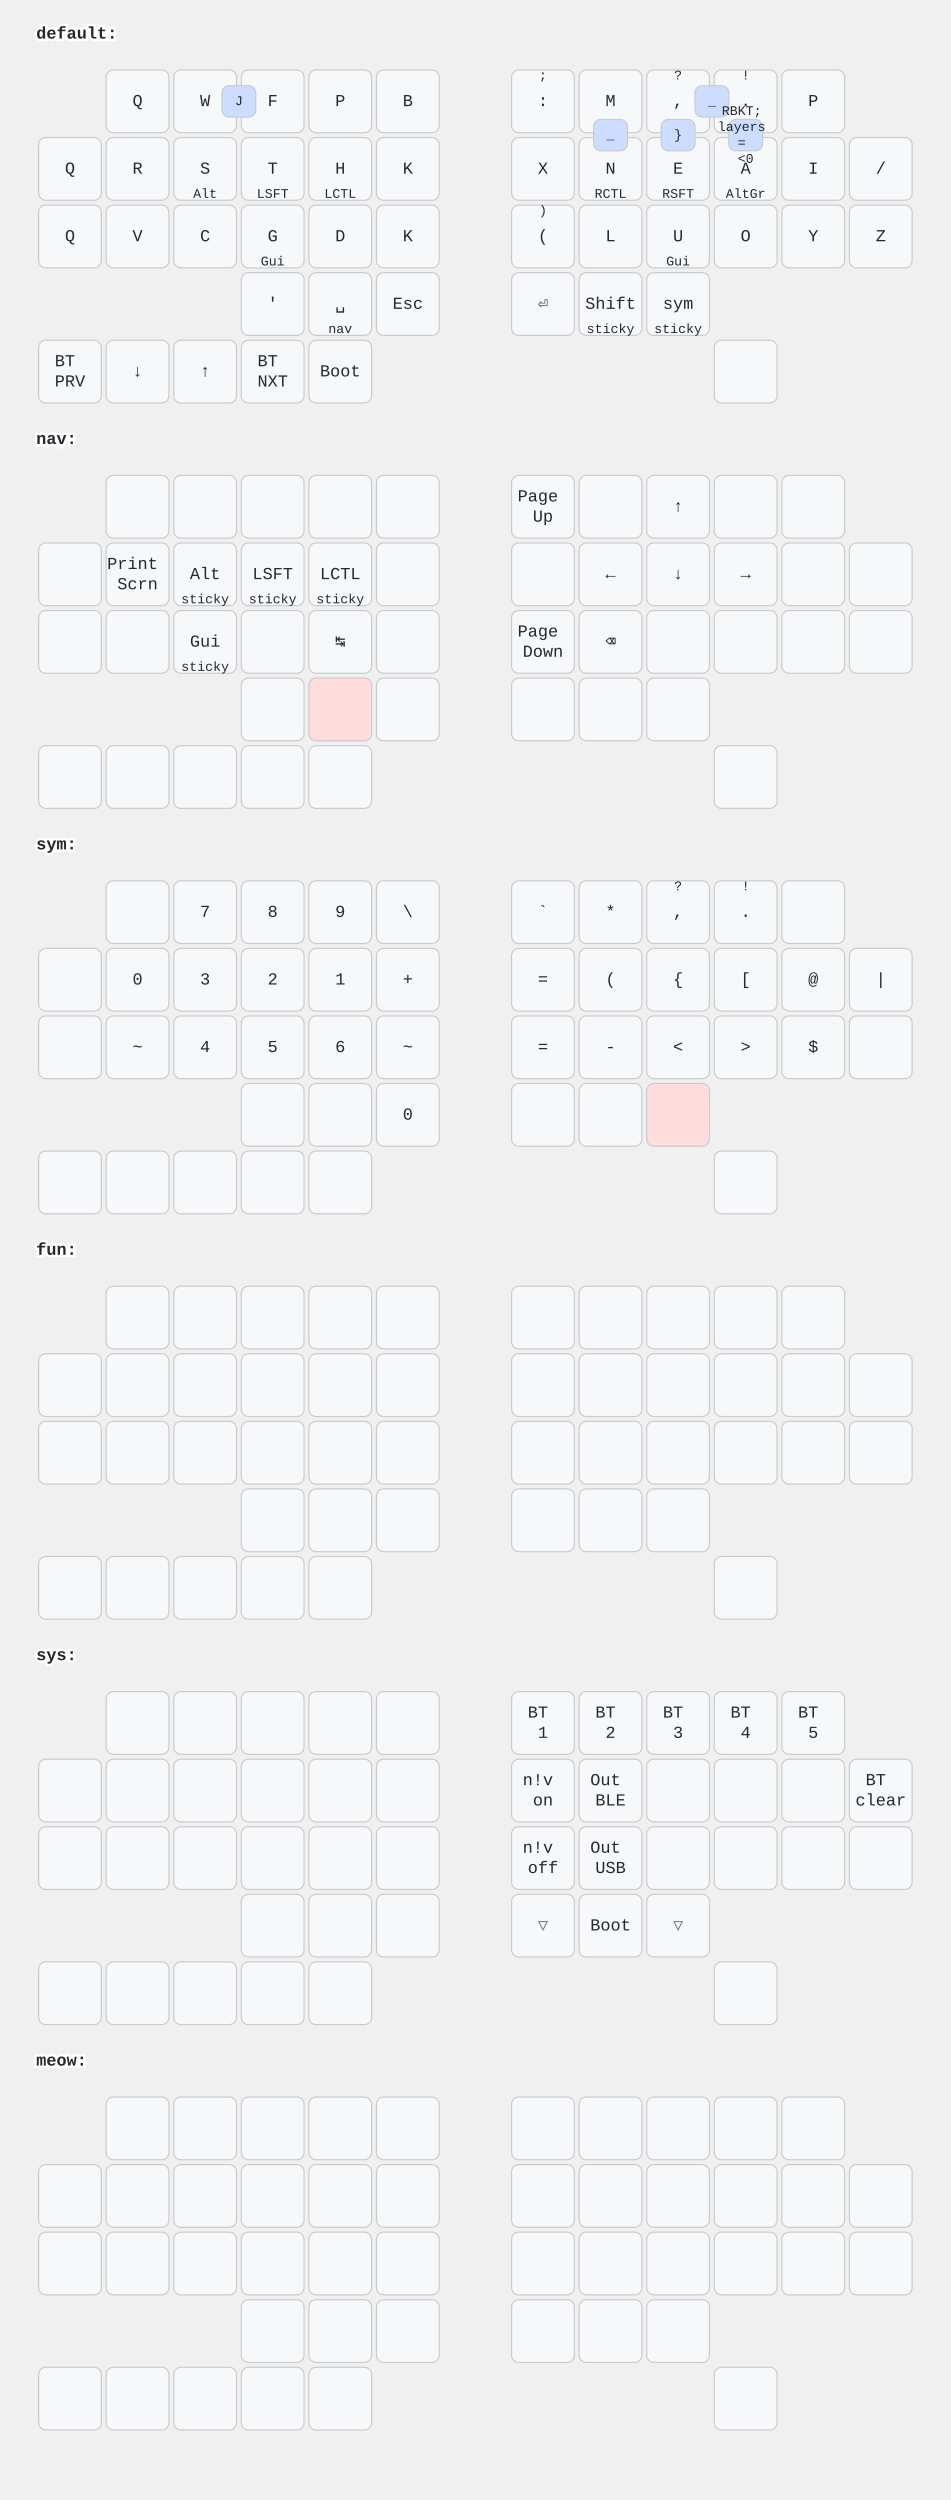
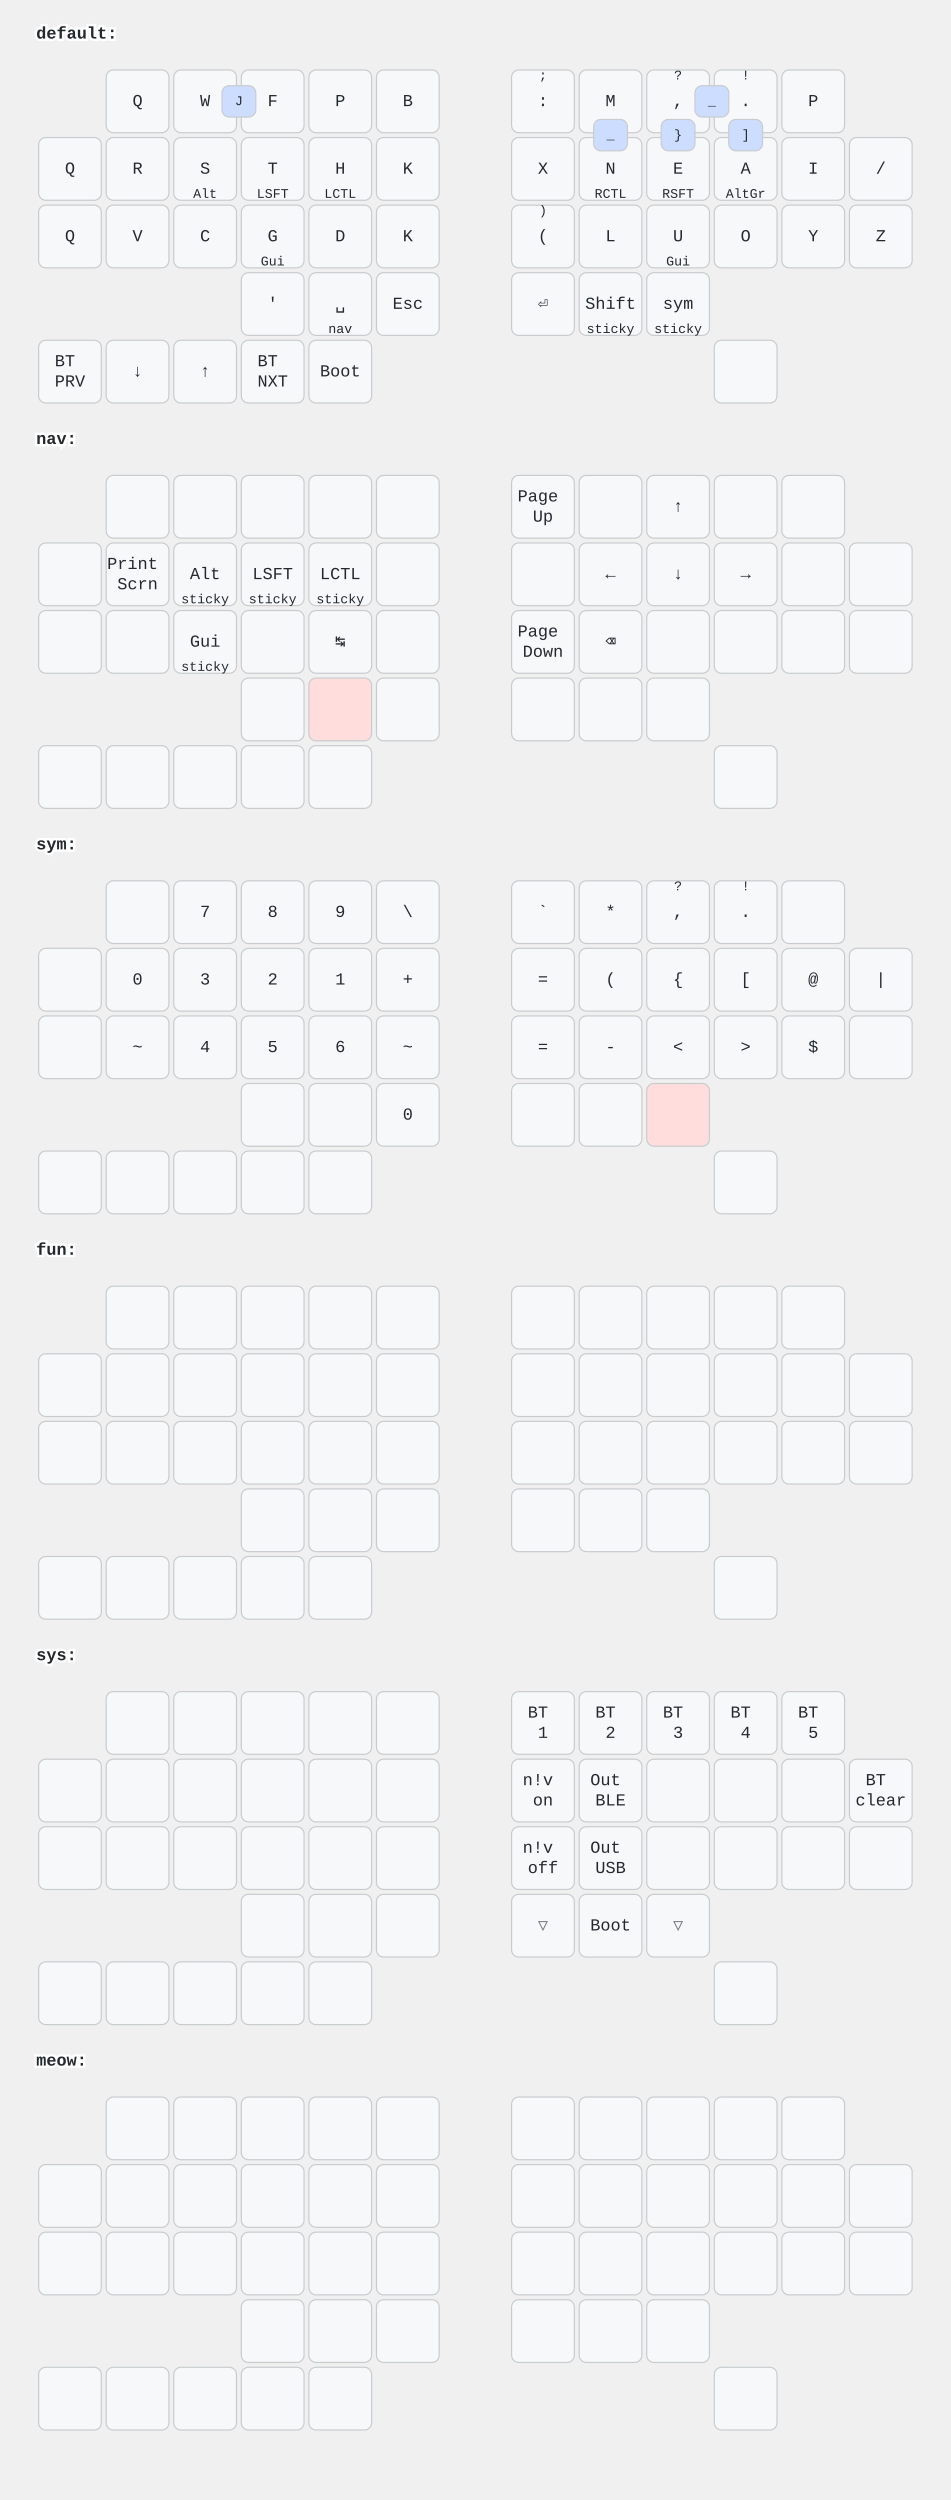
<svg xmlns="http://www.w3.org/2000/svg" width="788" height="2072" viewBox="0 0 788 2072" class="keymap">
  <style>/* inherit to force styles through use tags */
svg path {
    fill: inherit;
}

/* font and background color specifications */
svg.keymap {
    font-family: SFMono-Regular,Consolas,Liberation Mono,Menlo,monospace;
    font-size: 14px;
    font-kerning: normal;
    text-rendering: optimizeLegibility;
    fill: #24292e;
}

/* default key styling */
rect.key {
    fill: #f6f8fa;
}

rect.key, rect.combo {
    stroke: #c9cccf;
    stroke-width: 1;
}

/* default key side styling, only used is draw_key_sides is set */
rect.side {
    filter: brightness(90%);
}

/* color accent for combo boxes */
rect.combo, rect.combo-separate {
    fill: #cdf;
}

/* color accent for held keys */
rect.held, rect.combo.held {
    fill: #fdd;
}

/* color accent for ghost (optional) keys */
rect.ghost, rect.combo.ghost {
    stroke-dasharray: 4, 4;
    stroke-width: 2;
}

text {
    text-anchor: middle;
    dominant-baseline: middle;
}

/* styling for layer labels */
text.label {
    font-weight: bold;
    text-anchor: start;
    stroke: white;
    stroke-width: 4;
    paint-order: stroke;
}

/* styling for optional footer */
text.footer {
    text-anchor: end;
    dominant-baseline: auto;
    stroke: white;
    stroke-width: 4;
    paint-order: stroke;
}

/* styling for combo tap, and key hold/shifted label text */
text.combo, text.hold, text.shifted {
    font-size: 11px;
}

text.hold {
    text-anchor: middle;
    dominant-baseline: auto;
}

text.shifted {
    text-anchor: middle;
    dominant-baseline: hanging;
}

/* styling for hold/shifted label text in combo box */
text.combo.hold, text.combo.shifted {
    font-size: 8px;
}

/* lighter symbol for transparent keys */
text.trans {
    fill: #7b7e81;
}

/* styling for combo dendrons */
path.combo {
    stroke-width: 1;
    stroke: gray;
    fill: none;
}

/* Start Tabler Icons Cleanup */
/* cannot use height/width with glyphs */
.icon-tabler &gt; path {
    fill: inherit;
    stroke: inherit;
    stroke-width: 2;
}
/* hide tabler's default box */
.icon-tabler &gt; path[stroke="none"][fill="none"] {
    visibility: hidden;
}
/* End Tabler Icons Cleanup */
</style>
  <g transform="translate(30, 0)" class="layer-default">
    <text x="0" y="28" class="label">default:</text>
    <g transform="translate(0, 56)">
      <g transform="translate(84, 28)" class="key keypos-0">
        <rect rx="6" ry="6" x="-26" y="-26" width="52" height="52" class="key" />
        <text x="0" y="0" class="key tap">Q</text>
      </g>
      <g transform="translate(140, 28)" class="key keypos-1">
        <rect rx="6" ry="6" x="-26" y="-26" width="52" height="52" class="key" />
        <text x="0" y="0" class="key tap">W</text>
      </g>
      <g transform="translate(196, 28)" class="key keypos-2">
        <rect rx="6" ry="6" x="-26" y="-26" width="52" height="52" class="key" />
        <text x="0" y="0" class="key tap">F</text>
      </g>
      <g transform="translate(252, 28)" class="key keypos-3">
        <rect rx="6" ry="6" x="-26" y="-26" width="52" height="52" class="key" />
        <text x="0" y="0" class="key tap">P</text>
      </g>
      <g transform="translate(308, 28)" class="key keypos-4">
        <rect rx="6" ry="6" x="-26" y="-26" width="52" height="52" class="key" />
        <text x="0" y="0" class="key tap">B</text>
      </g>
      <g transform="translate(420, 28)" class="key keypos-5">
        <rect rx="6" ry="6" x="-26" y="-26" width="52" height="52" class="key" />
        <text x="0" y="0" class="key tap">:</text>
        <text x="0" y="-24" class="key shifted">;</text>
      </g>
      <g transform="translate(476, 28)" class="key keypos-6">
        <rect rx="6" ry="6" x="-26" y="-26" width="52" height="52" class="key" />
        <text x="0" y="0" class="key tap">M</text>
      </g>
      <g transform="translate(532, 28)" class="key keypos-7">
        <rect rx="6" ry="6" x="-26" y="-26" width="52" height="52" class="key" />
        <text x="0" y="0" class="key tap">,</text>
        <text x="0" y="-24" class="key shifted">?</text>
      </g>
      <g transform="translate(588, 28)" class="key keypos-8">
        <rect rx="6" ry="6" x="-26" y="-26" width="52" height="52" class="key" />
        <text x="0" y="0" class="key tap">.</text>
        <text x="0" y="-24" class="key shifted">!</text>
      </g>
      <g transform="translate(644, 28)" class="key keypos-9">
        <rect rx="6" ry="6" x="-26" y="-26" width="52" height="52" class="key" />
        <text x="0" y="0" class="key tap">P</text>
      </g>
      <g transform="translate(28, 84)" class="key keypos-10">
        <rect rx="6" ry="6" x="-26" y="-26" width="52" height="52" class="key" />
        <text x="0" y="0" class="key tap">Q</text>
      </g>
      <g transform="translate(84, 84)" class="key keypos-11">
        <rect rx="6" ry="6" x="-26" y="-26" width="52" height="52" class="key" />
        <text x="0" y="0" class="key tap">R</text>
      </g>
      <g transform="translate(140, 84)" class="key keypos-12">
        <rect rx="6" ry="6" x="-26" y="-26" width="52" height="52" class="key" />
        <text x="0" y="0" class="key tap">S</text>
        <text x="0" y="24" class="key hold">Alt</text>
      </g>
      <g transform="translate(196, 84)" class="key keypos-13">
        <rect rx="6" ry="6" x="-26" y="-26" width="52" height="52" class="key" />
        <text x="0" y="0" class="key tap">T</text>
        <text x="0" y="24" class="key hold">LSFT</text>
      </g>
      <g transform="translate(252, 84)" class="key keypos-14">
        <rect rx="6" ry="6" x="-26" y="-26" width="52" height="52" class="key" />
        <text x="0" y="0" class="key tap">H</text>
        <text x="0" y="24" class="key hold">LCTL</text>
      </g>
      <g transform="translate(308, 84)" class="key keypos-15">
        <rect rx="6" ry="6" x="-26" y="-26" width="52" height="52" class="key" />
        <text x="0" y="0" class="key tap">K</text>
      </g>
      <g transform="translate(420, 84)" class="key keypos-16">
        <rect rx="6" ry="6" x="-26" y="-26" width="52" height="52" class="key" />
        <text x="0" y="0" class="key tap">X</text>
      </g>
      <g transform="translate(476, 84)" class="key keypos-17">
        <rect rx="6" ry="6" x="-26" y="-26" width="52" height="52" class="key" />
        <text x="0" y="0" class="key tap">N</text>
        <text x="0" y="24" class="key hold">RCTL</text>
      </g>
      <g transform="translate(532, 84)" class="key keypos-18">
        <rect rx="6" ry="6" x="-26" y="-26" width="52" height="52" class="key" />
        <text x="0" y="0" class="key tap">E</text>
        <text x="0" y="24" class="key hold">RSFT</text>
      </g>
      <g transform="translate(588, 84)" class="key keypos-19">
        <rect rx="6" ry="6" x="-26" y="-26" width="52" height="52" class="key" />
        <text x="0" y="0" class="key tap">A</text>
        <text x="0" y="24" class="key hold">AltGr</text>
      </g>
      <g transform="translate(644, 84)" class="key keypos-20">
        <rect rx="6" ry="6" x="-26" y="-26" width="52" height="52" class="key" />
        <text x="0" y="0" class="key tap">I</text>
      </g>
      <g transform="translate(700, 84)" class="key keypos-21">
        <rect rx="6" ry="6" x="-26" y="-26" width="52" height="52" class="key" />
        <text x="0" y="0" class="key tap">/</text>
      </g>
      <g transform="translate(28, 140)" class="key keypos-22">
        <rect rx="6" ry="6" x="-26" y="-26" width="52" height="52" class="key" />
        <text x="0" y="0" class="key tap">Q</text>
      </g>
      <g transform="translate(84, 140)" class="key keypos-23">
        <rect rx="6" ry="6" x="-26" y="-26" width="52" height="52" class="key" />
        <text x="0" y="0" class="key tap">V</text>
      </g>
      <g transform="translate(140, 140)" class="key keypos-24">
        <rect rx="6" ry="6" x="-26" y="-26" width="52" height="52" class="key" />
        <text x="0" y="0" class="key tap">C</text>
      </g>
      <g transform="translate(196, 140)" class="key keypos-25">
        <rect rx="6" ry="6" x="-26" y="-26" width="52" height="52" class="key" />
        <text x="0" y="0" class="key tap">G</text>
        <text x="0" y="24" class="key hold">Gui</text>
      </g>
      <g transform="translate(252, 140)" class="key keypos-26">
        <rect rx="6" ry="6" x="-26" y="-26" width="52" height="52" class="key" />
        <text x="0" y="0" class="key tap">D</text>
      </g>
      <g transform="translate(308, 140)" class="key keypos-27">
        <rect rx="6" ry="6" x="-26" y="-26" width="52" height="52" class="key" />
        <text x="0" y="0" class="key tap">K</text>
      </g>
      <g transform="translate(420, 140)" class="key keypos-28">
        <rect rx="6" ry="6" x="-26" y="-26" width="52" height="52" class="key" />
        <text x="0" y="0" class="key tap">(</text>
        <text x="0" y="-24" class="key shifted">)</text>
      </g>
      <g transform="translate(476, 140)" class="key keypos-29">
        <rect rx="6" ry="6" x="-26" y="-26" width="52" height="52" class="key" />
        <text x="0" y="0" class="key tap">L</text>
      </g>
      <g transform="translate(532, 140)" class="key keypos-30">
        <rect rx="6" ry="6" x="-26" y="-26" width="52" height="52" class="key" />
        <text x="0" y="0" class="key tap">U</text>
        <text x="0" y="24" class="key hold">Gui</text>
      </g>
      <g transform="translate(588, 140)" class="key keypos-31">
        <rect rx="6" ry="6" x="-26" y="-26" width="52" height="52" class="key" />
        <text x="0" y="0" class="key tap">O</text>
      </g>
      <g transform="translate(644, 140)" class="key keypos-32">
        <rect rx="6" ry="6" x="-26" y="-26" width="52" height="52" class="key" />
        <text x="0" y="0" class="key tap">Y</text>
      </g>
      <g transform="translate(700, 140)" class="key keypos-33">
        <rect rx="6" ry="6" x="-26" y="-26" width="52" height="52" class="key" />
        <text x="0" y="0" class="key tap">Z</text>
      </g>
      <g transform="translate(196, 196)" class="key keypos-34">
        <rect rx="6" ry="6" x="-26" y="-26" width="52" height="52" class="key" />
        <text x="0" y="0" class="key tap">'</text>
      </g>
      <g transform="translate(252, 196)" class="key keypos-35">
        <rect rx="6" ry="6" x="-26" y="-26" width="52" height="52" class="key" />
        <text x="0" y="0" class="key tap">␣</text>
        <text x="0" y="24" class="key hold">nav</text>
      </g>
      <g transform="translate(308, 196)" class="key keypos-36">
        <rect rx="6" ry="6" x="-26" y="-26" width="52" height="52" class="key" />
        <text x="0" y="0" class="key tap">Esc</text>
      </g>
      <g transform="translate(420, 196)" class="key keypos-37">
        <rect rx="6" ry="6" x="-26" y="-26" width="52" height="52" class="key" />
        <text x="0" y="0" class="key tap">⏎</text>
      </g>
      <g transform="translate(476, 196)" class="key keypos-38">
        <rect rx="6" ry="6" x="-26" y="-26" width="52" height="52" class="key" />
        <text x="0" y="0" class="key tap">Shift</text>
        <text x="0" y="24" class="key hold">sticky</text>
      </g>
      <g transform="translate(532, 196)" class="key keypos-39">
        <rect rx="6" ry="6" x="-26" y="-26" width="52" height="52" class="key" />
        <text x="0" y="0" class="key tap">sym</text>
        <text x="0" y="24" class="key hold">sticky</text>
      </g>
      <g transform="translate(28, 252)" class="key keypos-40">
        <rect rx="6" ry="6" x="-26" y="-26" width="52" height="52" class="key" />
        <text x="0" y="0" class="key tap">
          <tspan x="0" dy="-0.6em">BT</tspan>
          <tspan x="0" dy="1.2em">PRV</tspan>
        </text>
      </g>
      <g transform="translate(84, 252)" class="key keypos-41">
        <rect rx="6" ry="6" x="-26" y="-26" width="52" height="52" class="key" />
        <text x="0" y="0" class="key tap">↓</text>
      </g>
      <g transform="translate(140, 252)" class="key keypos-42">
        <rect rx="6" ry="6" x="-26" y="-26" width="52" height="52" class="key" />
        <text x="0" y="0" class="key tap">↑</text>
      </g>
      <g transform="translate(196, 252)" class="key keypos-43">
        <rect rx="6" ry="6" x="-26" y="-26" width="52" height="52" class="key" />
        <text x="0" y="0" class="key tap">
          <tspan x="0" dy="-0.6em">BT</tspan>
          <tspan x="0" dy="1.2em">NXT</tspan>
        </text>
      </g>
      <g transform="translate(252, 252)" class="key keypos-44">
        <rect rx="6" ry="6" x="-26" y="-26" width="52" height="52" class="key" />
        <text x="0" y="0" class="key tap">Boot</text>
      </g>
      <g transform="translate(588, 252)" class="key keypos-45">
        <rect rx="6" ry="6" x="-26" y="-26" width="52" height="52" class="key" />
      </g>
      <g class="combo combopos-0">
        <rect rx="6" ry="6" x="154" y="15" width="28" height="26" class="combo" />
        <text x="168" y="28" class="combo tap">J</text>
      </g>
      <g class="combo combopos-1">
        <rect rx="6" ry="6" x="546" y="15" width="28" height="26" class="combo" />
        <text x="560" y="28" class="combo tap">_</text>
      </g>
      <g class="combo combopos-2">
        <rect rx="6" ry="6" x="462" y="43" width="28" height="26" class="combo" />
        <text x="476" y="56" class="combo tap">_</text>
      </g>
      <g class="combo combopos-3">
        <rect rx="6" ry="6" x="574" y="43" width="28" height="26" class="combo" />
-         <text x="588" y="56" class="combo tap">
-           <tspan x="588" dy="-1.8em">RBKT;</tspan>
-           <tspan x="588" dy="1.2em">layers</tspan>
-           <tspan x="588" dy="1.2em">=</tspan>
-           <tspan x="588" dy="1.2em">&lt;0</tspan>
-         </text>
+         <text x="588" y="56" class="combo tap">]</text>
      </g>
      <g class="combo combopos-4">
        <rect rx="6" ry="6" x="518" y="43" width="28" height="26" class="combo" />
        <text x="532" y="56" class="combo tap">}</text>
      </g>
    </g>
  </g>
  <g transform="translate(30, 336)" class="layer-nav">
    <text x="0" y="28" class="label">nav:</text>
    <g transform="translate(0, 56)">
      <g transform="translate(84, 28)" class="key keypos-0">
        <rect rx="6" ry="6" x="-26" y="-26" width="52" height="52" class="key" />
      </g>
      <g transform="translate(140, 28)" class="key keypos-1">
        <rect rx="6" ry="6" x="-26" y="-26" width="52" height="52" class="key" />
      </g>
      <g transform="translate(196, 28)" class="key keypos-2">
        <rect rx="6" ry="6" x="-26" y="-26" width="52" height="52" class="key" />
      </g>
      <g transform="translate(252, 28)" class="key keypos-3">
        <rect rx="6" ry="6" x="-26" y="-26" width="52" height="52" class="key" />
      </g>
      <g transform="translate(308, 28)" class="key keypos-4">
        <rect rx="6" ry="6" x="-26" y="-26" width="52" height="52" class="key" />
      </g>
      <g transform="translate(420, 28)" class="key keypos-5">
        <rect rx="6" ry="6" x="-26" y="-26" width="52" height="52" class="key" />
        <text x="0" y="0" class="key tap">
          <tspan x="0" dy="-0.6em">Page</tspan>
          <tspan x="0" dy="1.2em">Up</tspan>
        </text>
      </g>
      <g transform="translate(476, 28)" class="key keypos-6">
        <rect rx="6" ry="6" x="-26" y="-26" width="52" height="52" class="key" />
      </g>
      <g transform="translate(532, 28)" class="key keypos-7">
        <rect rx="6" ry="6" x="-26" y="-26" width="52" height="52" class="key" />
        <text x="0" y="0" class="key tap">↑</text>
      </g>
      <g transform="translate(588, 28)" class="key keypos-8">
        <rect rx="6" ry="6" x="-26" y="-26" width="52" height="52" class="key" />
      </g>
      <g transform="translate(644, 28)" class="key keypos-9">
        <rect rx="6" ry="6" x="-26" y="-26" width="52" height="52" class="key" />
      </g>
      <g transform="translate(28, 84)" class="key keypos-10">
        <rect rx="6" ry="6" x="-26" y="-26" width="52" height="52" class="key" />
      </g>
      <g transform="translate(84, 84)" class="key keypos-11">
        <rect rx="6" ry="6" x="-26" y="-26" width="52" height="52" class="key" />
        <text x="0" y="0" class="key tap">
          <tspan x="0" dy="-0.6em">Print</tspan>
          <tspan x="0" dy="1.2em">Scrn</tspan>
        </text>
      </g>
      <g transform="translate(140, 84)" class="key keypos-12">
        <rect rx="6" ry="6" x="-26" y="-26" width="52" height="52" class="key" />
        <text x="0" y="0" class="key tap">Alt</text>
        <text x="0" y="24" class="key hold">sticky</text>
      </g>
      <g transform="translate(196, 84)" class="key keypos-13">
        <rect rx="6" ry="6" x="-26" y="-26" width="52" height="52" class="key" />
        <text x="0" y="0" class="key tap">LSFT</text>
        <text x="0" y="24" class="key hold">sticky</text>
      </g>
      <g transform="translate(252, 84)" class="key keypos-14">
        <rect rx="6" ry="6" x="-26" y="-26" width="52" height="52" class="key" />
        <text x="0" y="0" class="key tap">LCTL</text>
        <text x="0" y="24" class="key hold">sticky</text>
      </g>
      <g transform="translate(308, 84)" class="key keypos-15">
        <rect rx="6" ry="6" x="-26" y="-26" width="52" height="52" class="key" />
      </g>
      <g transform="translate(420, 84)" class="key keypos-16">
        <rect rx="6" ry="6" x="-26" y="-26" width="52" height="52" class="key" />
      </g>
      <g transform="translate(476, 84)" class="key keypos-17">
        <rect rx="6" ry="6" x="-26" y="-26" width="52" height="52" class="key" />
        <text x="0" y="0" class="key tap">←</text>
      </g>
      <g transform="translate(532, 84)" class="key keypos-18">
        <rect rx="6" ry="6" x="-26" y="-26" width="52" height="52" class="key" />
        <text x="0" y="0" class="key tap">↓</text>
      </g>
      <g transform="translate(588, 84)" class="key keypos-19">
        <rect rx="6" ry="6" x="-26" y="-26" width="52" height="52" class="key" />
        <text x="0" y="0" class="key tap">→</text>
      </g>
      <g transform="translate(644, 84)" class="key keypos-20">
        <rect rx="6" ry="6" x="-26" y="-26" width="52" height="52" class="key" />
      </g>
      <g transform="translate(700, 84)" class="key keypos-21">
        <rect rx="6" ry="6" x="-26" y="-26" width="52" height="52" class="key" />
      </g>
      <g transform="translate(28, 140)" class="key keypos-22">
        <rect rx="6" ry="6" x="-26" y="-26" width="52" height="52" class="key" />
      </g>
      <g transform="translate(84, 140)" class="key keypos-23">
        <rect rx="6" ry="6" x="-26" y="-26" width="52" height="52" class="key" />
      </g>
      <g transform="translate(140, 140)" class="key keypos-24">
        <rect rx="6" ry="6" x="-26" y="-26" width="52" height="52" class="key" />
        <text x="0" y="0" class="key tap">Gui</text>
        <text x="0" y="24" class="key hold">sticky</text>
      </g>
      <g transform="translate(196, 140)" class="key keypos-25">
        <rect rx="6" ry="6" x="-26" y="-26" width="52" height="52" class="key" />
      </g>
      <g transform="translate(252, 140)" class="key keypos-26">
        <rect rx="6" ry="6" x="-26" y="-26" width="52" height="52" class="key" />
        <text x="0" y="0" class="key tap">↹</text>
      </g>
      <g transform="translate(308, 140)" class="key keypos-27">
        <rect rx="6" ry="6" x="-26" y="-26" width="52" height="52" class="key" />
      </g>
      <g transform="translate(420, 140)" class="key keypos-28">
        <rect rx="6" ry="6" x="-26" y="-26" width="52" height="52" class="key" />
        <text x="0" y="0" class="key tap">
          <tspan x="0" dy="-0.6em">Page</tspan>
          <tspan x="0" dy="1.2em">Down</tspan>
        </text>
      </g>
      <g transform="translate(476, 140)" class="key keypos-29">
        <rect rx="6" ry="6" x="-26" y="-26" width="52" height="52" class="key" />
        <text x="0" y="0" class="key tap">⌫</text>
      </g>
      <g transform="translate(532, 140)" class="key keypos-30">
        <rect rx="6" ry="6" x="-26" y="-26" width="52" height="52" class="key" />
      </g>
      <g transform="translate(588, 140)" class="key keypos-31">
        <rect rx="6" ry="6" x="-26" y="-26" width="52" height="52" class="key" />
      </g>
      <g transform="translate(644, 140)" class="key keypos-32">
        <rect rx="6" ry="6" x="-26" y="-26" width="52" height="52" class="key" />
      </g>
      <g transform="translate(700, 140)" class="key keypos-33">
        <rect rx="6" ry="6" x="-26" y="-26" width="52" height="52" class="key" />
      </g>
      <g transform="translate(196, 196)" class="key keypos-34">
        <rect rx="6" ry="6" x="-26" y="-26" width="52" height="52" class="key" />
      </g>
      <g transform="translate(252, 196)" class="key held keypos-35">
        <rect rx="6" ry="6" x="-26" y="-26" width="52" height="52" class="key held" />
      </g>
      <g transform="translate(308, 196)" class="key keypos-36">
        <rect rx="6" ry="6" x="-26" y="-26" width="52" height="52" class="key" />
      </g>
      <g transform="translate(420, 196)" class="key keypos-37">
        <rect rx="6" ry="6" x="-26" y="-26" width="52" height="52" class="key" />
      </g>
      <g transform="translate(476, 196)" class="key keypos-38">
        <rect rx="6" ry="6" x="-26" y="-26" width="52" height="52" class="key" />
      </g>
      <g transform="translate(532, 196)" class="key keypos-39">
        <rect rx="6" ry="6" x="-26" y="-26" width="52" height="52" class="key" />
      </g>
      <g transform="translate(28, 252)" class="key keypos-40">
        <rect rx="6" ry="6" x="-26" y="-26" width="52" height="52" class="key" />
      </g>
      <g transform="translate(84, 252)" class="key keypos-41">
        <rect rx="6" ry="6" x="-26" y="-26" width="52" height="52" class="key" />
      </g>
      <g transform="translate(140, 252)" class="key keypos-42">
        <rect rx="6" ry="6" x="-26" y="-26" width="52" height="52" class="key" />
      </g>
      <g transform="translate(196, 252)" class="key keypos-43">
        <rect rx="6" ry="6" x="-26" y="-26" width="52" height="52" class="key" />
      </g>
      <g transform="translate(252, 252)" class="key keypos-44">
        <rect rx="6" ry="6" x="-26" y="-26" width="52" height="52" class="key" />
      </g>
      <g transform="translate(588, 252)" class="key keypos-45">
        <rect rx="6" ry="6" x="-26" y="-26" width="52" height="52" class="key" />
      </g>
    </g>
  </g>
  <g transform="translate(30, 672)" class="layer-sym">
    <text x="0" y="28" class="label">sym:</text>
    <g transform="translate(0, 56)">
      <g transform="translate(84, 28)" class="key keypos-0">
        <rect rx="6" ry="6" x="-26" y="-26" width="52" height="52" class="key" />
      </g>
      <g transform="translate(140, 28)" class="key keypos-1">
        <rect rx="6" ry="6" x="-26" y="-26" width="52" height="52" class="key" />
        <text x="0" y="0" class="key tap">7</text>
      </g>
      <g transform="translate(196, 28)" class="key keypos-2">
        <rect rx="6" ry="6" x="-26" y="-26" width="52" height="52" class="key" />
        <text x="0" y="0" class="key tap">8</text>
      </g>
      <g transform="translate(252, 28)" class="key keypos-3">
        <rect rx="6" ry="6" x="-26" y="-26" width="52" height="52" class="key" />
        <text x="0" y="0" class="key tap">9</text>
      </g>
      <g transform="translate(308, 28)" class="key keypos-4">
        <rect rx="6" ry="6" x="-26" y="-26" width="52" height="52" class="key" />
        <text x="0" y="0" class="key tap">\</text>
      </g>
      <g transform="translate(420, 28)" class="key keypos-5">
        <rect rx="6" ry="6" x="-26" y="-26" width="52" height="52" class="key" />
        <text x="0" y="0" class="key tap">`</text>
      </g>
      <g transform="translate(476, 28)" class="key keypos-6">
        <rect rx="6" ry="6" x="-26" y="-26" width="52" height="52" class="key" />
        <text x="0" y="0" class="key tap">*</text>
      </g>
      <g transform="translate(532, 28)" class="key keypos-7">
        <rect rx="6" ry="6" x="-26" y="-26" width="52" height="52" class="key" />
        <text x="0" y="0" class="key tap">,</text>
        <text x="0" y="-24" class="key shifted">?</text>
      </g>
      <g transform="translate(588, 28)" class="key keypos-8">
        <rect rx="6" ry="6" x="-26" y="-26" width="52" height="52" class="key" />
        <text x="0" y="0" class="key tap">.</text>
        <text x="0" y="-24" class="key shifted">!</text>
      </g>
      <g transform="translate(644, 28)" class="key keypos-9">
        <rect rx="6" ry="6" x="-26" y="-26" width="52" height="52" class="key" />
      </g>
      <g transform="translate(28, 84)" class="key keypos-10">
        <rect rx="6" ry="6" x="-26" y="-26" width="52" height="52" class="key" />
      </g>
      <g transform="translate(84, 84)" class="key keypos-11">
        <rect rx="6" ry="6" x="-26" y="-26" width="52" height="52" class="key" />
        <text x="0" y="0" class="key tap">0</text>
      </g>
      <g transform="translate(140, 84)" class="key keypos-12">
        <rect rx="6" ry="6" x="-26" y="-26" width="52" height="52" class="key" />
        <text x="0" y="0" class="key tap">3</text>
      </g>
      <g transform="translate(196, 84)" class="key keypos-13">
        <rect rx="6" ry="6" x="-26" y="-26" width="52" height="52" class="key" />
        <text x="0" y="0" class="key tap">2</text>
      </g>
      <g transform="translate(252, 84)" class="key keypos-14">
        <rect rx="6" ry="6" x="-26" y="-26" width="52" height="52" class="key" />
        <text x="0" y="0" class="key tap">1</text>
      </g>
      <g transform="translate(308, 84)" class="key keypos-15">
        <rect rx="6" ry="6" x="-26" y="-26" width="52" height="52" class="key" />
        <text x="0" y="0" class="key tap">+</text>
      </g>
      <g transform="translate(420, 84)" class="key keypos-16">
        <rect rx="6" ry="6" x="-26" y="-26" width="52" height="52" class="key" />
        <text x="0" y="0" class="key tap">=</text>
      </g>
      <g transform="translate(476, 84)" class="key keypos-17">
        <rect rx="6" ry="6" x="-26" y="-26" width="52" height="52" class="key" />
        <text x="0" y="0" class="key tap">(</text>
      </g>
      <g transform="translate(532, 84)" class="key keypos-18">
        <rect rx="6" ry="6" x="-26" y="-26" width="52" height="52" class="key" />
        <text x="0" y="0" class="key tap">{</text>
      </g>
      <g transform="translate(588, 84)" class="key keypos-19">
        <rect rx="6" ry="6" x="-26" y="-26" width="52" height="52" class="key" />
        <text x="0" y="0" class="key tap">[</text>
      </g>
      <g transform="translate(644, 84)" class="key keypos-20">
        <rect rx="6" ry="6" x="-26" y="-26" width="52" height="52" class="key" />
        <text x="0" y="0" class="key tap">@</text>
      </g>
      <g transform="translate(700, 84)" class="key keypos-21">
        <rect rx="6" ry="6" x="-26" y="-26" width="52" height="52" class="key" />
        <text x="0" y="0" class="key tap">|</text>
      </g>
      <g transform="translate(28, 140)" class="key keypos-22">
        <rect rx="6" ry="6" x="-26" y="-26" width="52" height="52" class="key" />
      </g>
      <g transform="translate(84, 140)" class="key keypos-23">
        <rect rx="6" ry="6" x="-26" y="-26" width="52" height="52" class="key" />
        <text x="0" y="0" class="key tap">~</text>
      </g>
      <g transform="translate(140, 140)" class="key keypos-24">
        <rect rx="6" ry="6" x="-26" y="-26" width="52" height="52" class="key" />
        <text x="0" y="0" class="key tap">4</text>
      </g>
      <g transform="translate(196, 140)" class="key keypos-25">
        <rect rx="6" ry="6" x="-26" y="-26" width="52" height="52" class="key" />
        <text x="0" y="0" class="key tap">5</text>
      </g>
      <g transform="translate(252, 140)" class="key keypos-26">
        <rect rx="6" ry="6" x="-26" y="-26" width="52" height="52" class="key" />
        <text x="0" y="0" class="key tap">6</text>
      </g>
      <g transform="translate(308, 140)" class="key keypos-27">
        <rect rx="6" ry="6" x="-26" y="-26" width="52" height="52" class="key" />
        <text x="0" y="0" class="key tap">~</text>
      </g>
      <g transform="translate(420, 140)" class="key keypos-28">
        <rect rx="6" ry="6" x="-26" y="-26" width="52" height="52" class="key" />
        <text x="0" y="0" class="key tap">=</text>
      </g>
      <g transform="translate(476, 140)" class="key keypos-29">
        <rect rx="6" ry="6" x="-26" y="-26" width="52" height="52" class="key" />
        <text x="0" y="0" class="key tap">-</text>
      </g>
      <g transform="translate(532, 140)" class="key keypos-30">
        <rect rx="6" ry="6" x="-26" y="-26" width="52" height="52" class="key" />
        <text x="0" y="0" class="key tap">&lt;</text>
      </g>
      <g transform="translate(588, 140)" class="key keypos-31">
        <rect rx="6" ry="6" x="-26" y="-26" width="52" height="52" class="key" />
        <text x="0" y="0" class="key tap">&gt;</text>
      </g>
      <g transform="translate(644, 140)" class="key keypos-32">
        <rect rx="6" ry="6" x="-26" y="-26" width="52" height="52" class="key" />
        <text x="0" y="0" class="key tap">$</text>
      </g>
      <g transform="translate(700, 140)" class="key keypos-33">
        <rect rx="6" ry="6" x="-26" y="-26" width="52" height="52" class="key" />
      </g>
      <g transform="translate(196, 196)" class="key keypos-34">
        <rect rx="6" ry="6" x="-26" y="-26" width="52" height="52" class="key" />
      </g>
      <g transform="translate(252, 196)" class="key keypos-35">
        <rect rx="6" ry="6" x="-26" y="-26" width="52" height="52" class="key" />
      </g>
      <g transform="translate(308, 196)" class="key keypos-36">
        <rect rx="6" ry="6" x="-26" y="-26" width="52" height="52" class="key" />
        <text x="0" y="0" class="key tap">0</text>
      </g>
      <g transform="translate(420, 196)" class="key keypos-37">
        <rect rx="6" ry="6" x="-26" y="-26" width="52" height="52" class="key" />
      </g>
      <g transform="translate(476, 196)" class="key keypos-38">
        <rect rx="6" ry="6" x="-26" y="-26" width="52" height="52" class="key" />
      </g>
      <g transform="translate(532, 196)" class="key held keypos-39">
        <rect rx="6" ry="6" x="-26" y="-26" width="52" height="52" class="key held" />
      </g>
      <g transform="translate(28, 252)" class="key keypos-40">
        <rect rx="6" ry="6" x="-26" y="-26" width="52" height="52" class="key" />
      </g>
      <g transform="translate(84, 252)" class="key keypos-41">
        <rect rx="6" ry="6" x="-26" y="-26" width="52" height="52" class="key" />
      </g>
      <g transform="translate(140, 252)" class="key keypos-42">
        <rect rx="6" ry="6" x="-26" y="-26" width="52" height="52" class="key" />
      </g>
      <g transform="translate(196, 252)" class="key keypos-43">
        <rect rx="6" ry="6" x="-26" y="-26" width="52" height="52" class="key" />
      </g>
      <g transform="translate(252, 252)" class="key keypos-44">
        <rect rx="6" ry="6" x="-26" y="-26" width="52" height="52" class="key" />
      </g>
      <g transform="translate(588, 252)" class="key keypos-45">
        <rect rx="6" ry="6" x="-26" y="-26" width="52" height="52" class="key" />
      </g>
    </g>
  </g>
  <g transform="translate(30, 1008)" class="layer-fun">
    <text x="0" y="28" class="label">fun:</text>
    <g transform="translate(0, 56)">
      <g transform="translate(84, 28)" class="key keypos-0">
        <rect rx="6" ry="6" x="-26" y="-26" width="52" height="52" class="key" />
      </g>
      <g transform="translate(140, 28)" class="key keypos-1">
        <rect rx="6" ry="6" x="-26" y="-26" width="52" height="52" class="key" />
      </g>
      <g transform="translate(196, 28)" class="key keypos-2">
        <rect rx="6" ry="6" x="-26" y="-26" width="52" height="52" class="key" />
      </g>
      <g transform="translate(252, 28)" class="key keypos-3">
        <rect rx="6" ry="6" x="-26" y="-26" width="52" height="52" class="key" />
      </g>
      <g transform="translate(308, 28)" class="key keypos-4">
        <rect rx="6" ry="6" x="-26" y="-26" width="52" height="52" class="key" />
      </g>
      <g transform="translate(420, 28)" class="key keypos-5">
        <rect rx="6" ry="6" x="-26" y="-26" width="52" height="52" class="key" />
      </g>
      <g transform="translate(476, 28)" class="key keypos-6">
        <rect rx="6" ry="6" x="-26" y="-26" width="52" height="52" class="key" />
      </g>
      <g transform="translate(532, 28)" class="key keypos-7">
        <rect rx="6" ry="6" x="-26" y="-26" width="52" height="52" class="key" />
      </g>
      <g transform="translate(588, 28)" class="key keypos-8">
        <rect rx="6" ry="6" x="-26" y="-26" width="52" height="52" class="key" />
      </g>
      <g transform="translate(644, 28)" class="key keypos-9">
        <rect rx="6" ry="6" x="-26" y="-26" width="52" height="52" class="key" />
      </g>
      <g transform="translate(28, 84)" class="key keypos-10">
        <rect rx="6" ry="6" x="-26" y="-26" width="52" height="52" class="key" />
      </g>
      <g transform="translate(84, 84)" class="key keypos-11">
        <rect rx="6" ry="6" x="-26" y="-26" width="52" height="52" class="key" />
      </g>
      <g transform="translate(140, 84)" class="key keypos-12">
        <rect rx="6" ry="6" x="-26" y="-26" width="52" height="52" class="key" />
      </g>
      <g transform="translate(196, 84)" class="key keypos-13">
        <rect rx="6" ry="6" x="-26" y="-26" width="52" height="52" class="key" />
      </g>
      <g transform="translate(252, 84)" class="key keypos-14">
        <rect rx="6" ry="6" x="-26" y="-26" width="52" height="52" class="key" />
      </g>
      <g transform="translate(308, 84)" class="key keypos-15">
        <rect rx="6" ry="6" x="-26" y="-26" width="52" height="52" class="key" />
      </g>
      <g transform="translate(420, 84)" class="key keypos-16">
        <rect rx="6" ry="6" x="-26" y="-26" width="52" height="52" class="key" />
      </g>
      <g transform="translate(476, 84)" class="key keypos-17">
        <rect rx="6" ry="6" x="-26" y="-26" width="52" height="52" class="key" />
      </g>
      <g transform="translate(532, 84)" class="key keypos-18">
        <rect rx="6" ry="6" x="-26" y="-26" width="52" height="52" class="key" />
      </g>
      <g transform="translate(588, 84)" class="key keypos-19">
        <rect rx="6" ry="6" x="-26" y="-26" width="52" height="52" class="key" />
      </g>
      <g transform="translate(644, 84)" class="key keypos-20">
        <rect rx="6" ry="6" x="-26" y="-26" width="52" height="52" class="key" />
      </g>
      <g transform="translate(700, 84)" class="key keypos-21">
        <rect rx="6" ry="6" x="-26" y="-26" width="52" height="52" class="key" />
      </g>
      <g transform="translate(28, 140)" class="key keypos-22">
        <rect rx="6" ry="6" x="-26" y="-26" width="52" height="52" class="key" />
      </g>
      <g transform="translate(84, 140)" class="key keypos-23">
        <rect rx="6" ry="6" x="-26" y="-26" width="52" height="52" class="key" />
      </g>
      <g transform="translate(140, 140)" class="key keypos-24">
        <rect rx="6" ry="6" x="-26" y="-26" width="52" height="52" class="key" />
      </g>
      <g transform="translate(196, 140)" class="key keypos-25">
        <rect rx="6" ry="6" x="-26" y="-26" width="52" height="52" class="key" />
      </g>
      <g transform="translate(252, 140)" class="key keypos-26">
        <rect rx="6" ry="6" x="-26" y="-26" width="52" height="52" class="key" />
      </g>
      <g transform="translate(308, 140)" class="key keypos-27">
        <rect rx="6" ry="6" x="-26" y="-26" width="52" height="52" class="key" />
      </g>
      <g transform="translate(420, 140)" class="key keypos-28">
        <rect rx="6" ry="6" x="-26" y="-26" width="52" height="52" class="key" />
      </g>
      <g transform="translate(476, 140)" class="key keypos-29">
        <rect rx="6" ry="6" x="-26" y="-26" width="52" height="52" class="key" />
      </g>
      <g transform="translate(532, 140)" class="key keypos-30">
        <rect rx="6" ry="6" x="-26" y="-26" width="52" height="52" class="key" />
      </g>
      <g transform="translate(588, 140)" class="key keypos-31">
        <rect rx="6" ry="6" x="-26" y="-26" width="52" height="52" class="key" />
      </g>
      <g transform="translate(644, 140)" class="key keypos-32">
        <rect rx="6" ry="6" x="-26" y="-26" width="52" height="52" class="key" />
      </g>
      <g transform="translate(700, 140)" class="key keypos-33">
        <rect rx="6" ry="6" x="-26" y="-26" width="52" height="52" class="key" />
      </g>
      <g transform="translate(196, 196)" class="key keypos-34">
        <rect rx="6" ry="6" x="-26" y="-26" width="52" height="52" class="key" />
      </g>
      <g transform="translate(252, 196)" class="key keypos-35">
        <rect rx="6" ry="6" x="-26" y="-26" width="52" height="52" class="key" />
      </g>
      <g transform="translate(308, 196)" class="key keypos-36">
        <rect rx="6" ry="6" x="-26" y="-26" width="52" height="52" class="key" />
      </g>
      <g transform="translate(420, 196)" class="key keypos-37">
        <rect rx="6" ry="6" x="-26" y="-26" width="52" height="52" class="key" />
      </g>
      <g transform="translate(476, 196)" class="key keypos-38">
        <rect rx="6" ry="6" x="-26" y="-26" width="52" height="52" class="key" />
      </g>
      <g transform="translate(532, 196)" class="key keypos-39">
        <rect rx="6" ry="6" x="-26" y="-26" width="52" height="52" class="key" />
      </g>
      <g transform="translate(28, 252)" class="key keypos-40">
        <rect rx="6" ry="6" x="-26" y="-26" width="52" height="52" class="key" />
      </g>
      <g transform="translate(84, 252)" class="key keypos-41">
        <rect rx="6" ry="6" x="-26" y="-26" width="52" height="52" class="key" />
      </g>
      <g transform="translate(140, 252)" class="key keypos-42">
        <rect rx="6" ry="6" x="-26" y="-26" width="52" height="52" class="key" />
      </g>
      <g transform="translate(196, 252)" class="key keypos-43">
        <rect rx="6" ry="6" x="-26" y="-26" width="52" height="52" class="key" />
      </g>
      <g transform="translate(252, 252)" class="key keypos-44">
        <rect rx="6" ry="6" x="-26" y="-26" width="52" height="52" class="key" />
      </g>
      <g transform="translate(588, 252)" class="key keypos-45">
        <rect rx="6" ry="6" x="-26" y="-26" width="52" height="52" class="key" />
      </g>
    </g>
  </g>
  <g transform="translate(30, 1344)" class="layer-sys">
    <text x="0" y="28" class="label">sys:</text>
    <g transform="translate(0, 56)">
      <g transform="translate(84, 28)" class="key keypos-0">
        <rect rx="6" ry="6" x="-26" y="-26" width="52" height="52" class="key" />
      </g>
      <g transform="translate(140, 28)" class="key keypos-1">
        <rect rx="6" ry="6" x="-26" y="-26" width="52" height="52" class="key" />
      </g>
      <g transform="translate(196, 28)" class="key keypos-2">
        <rect rx="6" ry="6" x="-26" y="-26" width="52" height="52" class="key" />
      </g>
      <g transform="translate(252, 28)" class="key keypos-3">
        <rect rx="6" ry="6" x="-26" y="-26" width="52" height="52" class="key" />
      </g>
      <g transform="translate(308, 28)" class="key keypos-4">
        <rect rx="6" ry="6" x="-26" y="-26" width="52" height="52" class="key" />
      </g>
      <g transform="translate(420, 28)" class="key keypos-5">
        <rect rx="6" ry="6" x="-26" y="-26" width="52" height="52" class="key" />
        <text x="0" y="0" class="key tap">
          <tspan x="0" dy="-0.6em">BT</tspan>
          <tspan x="0" dy="1.2em">1</tspan>
        </text>
      </g>
      <g transform="translate(476, 28)" class="key keypos-6">
        <rect rx="6" ry="6" x="-26" y="-26" width="52" height="52" class="key" />
        <text x="0" y="0" class="key tap">
          <tspan x="0" dy="-0.6em">BT</tspan>
          <tspan x="0" dy="1.2em">2</tspan>
        </text>
      </g>
      <g transform="translate(532, 28)" class="key keypos-7">
        <rect rx="6" ry="6" x="-26" y="-26" width="52" height="52" class="key" />
        <text x="0" y="0" class="key tap">
          <tspan x="0" dy="-0.6em">BT</tspan>
          <tspan x="0" dy="1.2em">3</tspan>
        </text>
      </g>
      <g transform="translate(588, 28)" class="key keypos-8">
        <rect rx="6" ry="6" x="-26" y="-26" width="52" height="52" class="key" />
        <text x="0" y="0" class="key tap">
          <tspan x="0" dy="-0.6em">BT</tspan>
          <tspan x="0" dy="1.2em">4</tspan>
        </text>
      </g>
      <g transform="translate(644, 28)" class="key keypos-9">
        <rect rx="6" ry="6" x="-26" y="-26" width="52" height="52" class="key" />
        <text x="0" y="0" class="key tap">
          <tspan x="0" dy="-0.6em">BT</tspan>
          <tspan x="0" dy="1.2em">5</tspan>
        </text>
      </g>
      <g transform="translate(28, 84)" class="key keypos-10">
        <rect rx="6" ry="6" x="-26" y="-26" width="52" height="52" class="key" />
      </g>
      <g transform="translate(84, 84)" class="key keypos-11">
        <rect rx="6" ry="6" x="-26" y="-26" width="52" height="52" class="key" />
      </g>
      <g transform="translate(140, 84)" class="key keypos-12">
        <rect rx="6" ry="6" x="-26" y="-26" width="52" height="52" class="key" />
      </g>
      <g transform="translate(196, 84)" class="key keypos-13">
        <rect rx="6" ry="6" x="-26" y="-26" width="52" height="52" class="key" />
      </g>
      <g transform="translate(252, 84)" class="key keypos-14">
        <rect rx="6" ry="6" x="-26" y="-26" width="52" height="52" class="key" />
      </g>
      <g transform="translate(308, 84)" class="key keypos-15">
        <rect rx="6" ry="6" x="-26" y="-26" width="52" height="52" class="key" />
      </g>
      <g transform="translate(420, 84)" class="key keypos-16">
        <rect rx="6" ry="6" x="-26" y="-26" width="52" height="52" class="key" />
        <text x="0" y="0" class="key tap">
          <tspan x="0" dy="-0.6em">n!v</tspan>
          <tspan x="0" dy="1.2em">on</tspan>
        </text>
      </g>
      <g transform="translate(476, 84)" class="key keypos-17">
        <rect rx="6" ry="6" x="-26" y="-26" width="52" height="52" class="key" />
        <text x="0" y="0" class="key tap">
          <tspan x="0" dy="-0.6em">Out</tspan>
          <tspan x="0" dy="1.2em">BLE</tspan>
        </text>
      </g>
      <g transform="translate(532, 84)" class="key keypos-18">
        <rect rx="6" ry="6" x="-26" y="-26" width="52" height="52" class="key" />
      </g>
      <g transform="translate(588, 84)" class="key keypos-19">
        <rect rx="6" ry="6" x="-26" y="-26" width="52" height="52" class="key" />
      </g>
      <g transform="translate(644, 84)" class="key keypos-20">
        <rect rx="6" ry="6" x="-26" y="-26" width="52" height="52" class="key" />
      </g>
      <g transform="translate(700, 84)" class="key keypos-21">
        <rect rx="6" ry="6" x="-26" y="-26" width="52" height="52" class="key" />
        <text x="0" y="0" class="key tap">
          <tspan x="0" dy="-0.6em">BT</tspan>
          <tspan x="0" dy="1.2em">clear</tspan>
        </text>
      </g>
      <g transform="translate(28, 140)" class="key keypos-22">
        <rect rx="6" ry="6" x="-26" y="-26" width="52" height="52" class="key" />
      </g>
      <g transform="translate(84, 140)" class="key keypos-23">
        <rect rx="6" ry="6" x="-26" y="-26" width="52" height="52" class="key" />
      </g>
      <g transform="translate(140, 140)" class="key keypos-24">
        <rect rx="6" ry="6" x="-26" y="-26" width="52" height="52" class="key" />
      </g>
      <g transform="translate(196, 140)" class="key keypos-25">
        <rect rx="6" ry="6" x="-26" y="-26" width="52" height="52" class="key" />
      </g>
      <g transform="translate(252, 140)" class="key keypos-26">
        <rect rx="6" ry="6" x="-26" y="-26" width="52" height="52" class="key" />
      </g>
      <g transform="translate(308, 140)" class="key keypos-27">
        <rect rx="6" ry="6" x="-26" y="-26" width="52" height="52" class="key" />
      </g>
      <g transform="translate(420, 140)" class="key keypos-28">
        <rect rx="6" ry="6" x="-26" y="-26" width="52" height="52" class="key" />
        <text x="0" y="0" class="key tap">
          <tspan x="0" dy="-0.6em">n!v</tspan>
          <tspan x="0" dy="1.2em">off</tspan>
        </text>
      </g>
      <g transform="translate(476, 140)" class="key keypos-29">
        <rect rx="6" ry="6" x="-26" y="-26" width="52" height="52" class="key" />
        <text x="0" y="0" class="key tap">
          <tspan x="0" dy="-0.6em">Out</tspan>
          <tspan x="0" dy="1.2em">USB</tspan>
        </text>
      </g>
      <g transform="translate(532, 140)" class="key keypos-30">
        <rect rx="6" ry="6" x="-26" y="-26" width="52" height="52" class="key" />
      </g>
      <g transform="translate(588, 140)" class="key keypos-31">
        <rect rx="6" ry="6" x="-26" y="-26" width="52" height="52" class="key" />
      </g>
      <g transform="translate(644, 140)" class="key keypos-32">
        <rect rx="6" ry="6" x="-26" y="-26" width="52" height="52" class="key" />
      </g>
      <g transform="translate(700, 140)" class="key keypos-33">
        <rect rx="6" ry="6" x="-26" y="-26" width="52" height="52" class="key" />
      </g>
      <g transform="translate(196, 196)" class="key keypos-34">
        <rect rx="6" ry="6" x="-26" y="-26" width="52" height="52" class="key" />
      </g>
      <g transform="translate(252, 196)" class="key keypos-35">
        <rect rx="6" ry="6" x="-26" y="-26" width="52" height="52" class="key" />
      </g>
      <g transform="translate(308, 196)" class="key keypos-36">
        <rect rx="6" ry="6" x="-26" y="-26" width="52" height="52" class="key" />
      </g>
      <g transform="translate(420, 196)" class="key trans keypos-37">
        <rect rx="6" ry="6" x="-26" y="-26" width="52" height="52" class="key trans" />
        <text x="0" y="0" class="key trans tap">▽</text>
      </g>
      <g transform="translate(476, 196)" class="key keypos-38">
        <rect rx="6" ry="6" x="-26" y="-26" width="52" height="52" class="key" />
        <text x="0" y="0" class="key tap">Boot</text>
      </g>
      <g transform="translate(532, 196)" class="key trans keypos-39">
        <rect rx="6" ry="6" x="-26" y="-26" width="52" height="52" class="key trans" />
        <text x="0" y="0" class="key trans tap">▽</text>
      </g>
      <g transform="translate(28, 252)" class="key keypos-40">
        <rect rx="6" ry="6" x="-26" y="-26" width="52" height="52" class="key" />
      </g>
      <g transform="translate(84, 252)" class="key keypos-41">
        <rect rx="6" ry="6" x="-26" y="-26" width="52" height="52" class="key" />
      </g>
      <g transform="translate(140, 252)" class="key keypos-42">
        <rect rx="6" ry="6" x="-26" y="-26" width="52" height="52" class="key" />
      </g>
      <g transform="translate(196, 252)" class="key keypos-43">
        <rect rx="6" ry="6" x="-26" y="-26" width="52" height="52" class="key" />
      </g>
      <g transform="translate(252, 252)" class="key keypos-44">
        <rect rx="6" ry="6" x="-26" y="-26" width="52" height="52" class="key" />
      </g>
      <g transform="translate(588, 252)" class="key keypos-45">
        <rect rx="6" ry="6" x="-26" y="-26" width="52" height="52" class="key" />
      </g>
    </g>
  </g>
  <g transform="translate(30, 1680)" class="layer-meow">
    <text x="0" y="28" class="label">meow:</text>
    <g transform="translate(0, 56)">
      <g transform="translate(84, 28)" class="key keypos-0">
        <rect rx="6" ry="6" x="-26" y="-26" width="52" height="52" class="key" />
      </g>
      <g transform="translate(140, 28)" class="key keypos-1">
        <rect rx="6" ry="6" x="-26" y="-26" width="52" height="52" class="key" />
      </g>
      <g transform="translate(196, 28)" class="key keypos-2">
        <rect rx="6" ry="6" x="-26" y="-26" width="52" height="52" class="key" />
      </g>
      <g transform="translate(252, 28)" class="key keypos-3">
        <rect rx="6" ry="6" x="-26" y="-26" width="52" height="52" class="key" />
      </g>
      <g transform="translate(308, 28)" class="key keypos-4">
        <rect rx="6" ry="6" x="-26" y="-26" width="52" height="52" class="key" />
      </g>
      <g transform="translate(420, 28)" class="key keypos-5">
        <rect rx="6" ry="6" x="-26" y="-26" width="52" height="52" class="key" />
      </g>
      <g transform="translate(476, 28)" class="key keypos-6">
        <rect rx="6" ry="6" x="-26" y="-26" width="52" height="52" class="key" />
      </g>
      <g transform="translate(532, 28)" class="key keypos-7">
        <rect rx="6" ry="6" x="-26" y="-26" width="52" height="52" class="key" />
      </g>
      <g transform="translate(588, 28)" class="key keypos-8">
        <rect rx="6" ry="6" x="-26" y="-26" width="52" height="52" class="key" />
      </g>
      <g transform="translate(644, 28)" class="key keypos-9">
        <rect rx="6" ry="6" x="-26" y="-26" width="52" height="52" class="key" />
      </g>
      <g transform="translate(28, 84)" class="key keypos-10">
        <rect rx="6" ry="6" x="-26" y="-26" width="52" height="52" class="key" />
      </g>
      <g transform="translate(84, 84)" class="key keypos-11">
        <rect rx="6" ry="6" x="-26" y="-26" width="52" height="52" class="key" />
      </g>
      <g transform="translate(140, 84)" class="key keypos-12">
        <rect rx="6" ry="6" x="-26" y="-26" width="52" height="52" class="key" />
      </g>
      <g transform="translate(196, 84)" class="key keypos-13">
        <rect rx="6" ry="6" x="-26" y="-26" width="52" height="52" class="key" />
      </g>
      <g transform="translate(252, 84)" class="key keypos-14">
        <rect rx="6" ry="6" x="-26" y="-26" width="52" height="52" class="key" />
      </g>
      <g transform="translate(308, 84)" class="key keypos-15">
        <rect rx="6" ry="6" x="-26" y="-26" width="52" height="52" class="key" />
      </g>
      <g transform="translate(420, 84)" class="key keypos-16">
        <rect rx="6" ry="6" x="-26" y="-26" width="52" height="52" class="key" />
      </g>
      <g transform="translate(476, 84)" class="key keypos-17">
        <rect rx="6" ry="6" x="-26" y="-26" width="52" height="52" class="key" />
      </g>
      <g transform="translate(532, 84)" class="key keypos-18">
        <rect rx="6" ry="6" x="-26" y="-26" width="52" height="52" class="key" />
      </g>
      <g transform="translate(588, 84)" class="key keypos-19">
        <rect rx="6" ry="6" x="-26" y="-26" width="52" height="52" class="key" />
      </g>
      <g transform="translate(644, 84)" class="key keypos-20">
        <rect rx="6" ry="6" x="-26" y="-26" width="52" height="52" class="key" />
      </g>
      <g transform="translate(700, 84)" class="key keypos-21">
        <rect rx="6" ry="6" x="-26" y="-26" width="52" height="52" class="key" />
      </g>
      <g transform="translate(28, 140)" class="key keypos-22">
        <rect rx="6" ry="6" x="-26" y="-26" width="52" height="52" class="key" />
      </g>
      <g transform="translate(84, 140)" class="key keypos-23">
        <rect rx="6" ry="6" x="-26" y="-26" width="52" height="52" class="key" />
      </g>
      <g transform="translate(140, 140)" class="key keypos-24">
        <rect rx="6" ry="6" x="-26" y="-26" width="52" height="52" class="key" />
      </g>
      <g transform="translate(196, 140)" class="key keypos-25">
        <rect rx="6" ry="6" x="-26" y="-26" width="52" height="52" class="key" />
      </g>
      <g transform="translate(252, 140)" class="key keypos-26">
        <rect rx="6" ry="6" x="-26" y="-26" width="52" height="52" class="key" />
      </g>
      <g transform="translate(308, 140)" class="key keypos-27">
        <rect rx="6" ry="6" x="-26" y="-26" width="52" height="52" class="key" />
      </g>
      <g transform="translate(420, 140)" class="key keypos-28">
        <rect rx="6" ry="6" x="-26" y="-26" width="52" height="52" class="key" />
      </g>
      <g transform="translate(476, 140)" class="key keypos-29">
        <rect rx="6" ry="6" x="-26" y="-26" width="52" height="52" class="key" />
      </g>
      <g transform="translate(532, 140)" class="key keypos-30">
        <rect rx="6" ry="6" x="-26" y="-26" width="52" height="52" class="key" />
      </g>
      <g transform="translate(588, 140)" class="key keypos-31">
        <rect rx="6" ry="6" x="-26" y="-26" width="52" height="52" class="key" />
      </g>
      <g transform="translate(644, 140)" class="key keypos-32">
        <rect rx="6" ry="6" x="-26" y="-26" width="52" height="52" class="key" />
      </g>
      <g transform="translate(700, 140)" class="key keypos-33">
        <rect rx="6" ry="6" x="-26" y="-26" width="52" height="52" class="key" />
      </g>
      <g transform="translate(196, 196)" class="key keypos-34">
        <rect rx="6" ry="6" x="-26" y="-26" width="52" height="52" class="key" />
      </g>
      <g transform="translate(252, 196)" class="key keypos-35">
        <rect rx="6" ry="6" x="-26" y="-26" width="52" height="52" class="key" />
      </g>
      <g transform="translate(308, 196)" class="key keypos-36">
        <rect rx="6" ry="6" x="-26" y="-26" width="52" height="52" class="key" />
      </g>
      <g transform="translate(420, 196)" class="key keypos-37">
        <rect rx="6" ry="6" x="-26" y="-26" width="52" height="52" class="key" />
      </g>
      <g transform="translate(476, 196)" class="key keypos-38">
        <rect rx="6" ry="6" x="-26" y="-26" width="52" height="52" class="key" />
      </g>
      <g transform="translate(532, 196)" class="key keypos-39">
        <rect rx="6" ry="6" x="-26" y="-26" width="52" height="52" class="key" />
      </g>
      <g transform="translate(28, 252)" class="key keypos-40">
        <rect rx="6" ry="6" x="-26" y="-26" width="52" height="52" class="key" />
      </g>
      <g transform="translate(84, 252)" class="key keypos-41">
        <rect rx="6" ry="6" x="-26" y="-26" width="52" height="52" class="key" />
      </g>
      <g transform="translate(140, 252)" class="key keypos-42">
        <rect rx="6" ry="6" x="-26" y="-26" width="52" height="52" class="key" />
      </g>
      <g transform="translate(196, 252)" class="key keypos-43">
        <rect rx="6" ry="6" x="-26" y="-26" width="52" height="52" class="key" />
      </g>
      <g transform="translate(252, 252)" class="key keypos-44">
        <rect rx="6" ry="6" x="-26" y="-26" width="52" height="52" class="key" />
      </g>
      <g transform="translate(588, 252)" class="key keypos-45">
        <rect rx="6" ry="6" x="-26" y="-26" width="52" height="52" class="key" />
      </g>
    </g>
  </g>
</svg>
